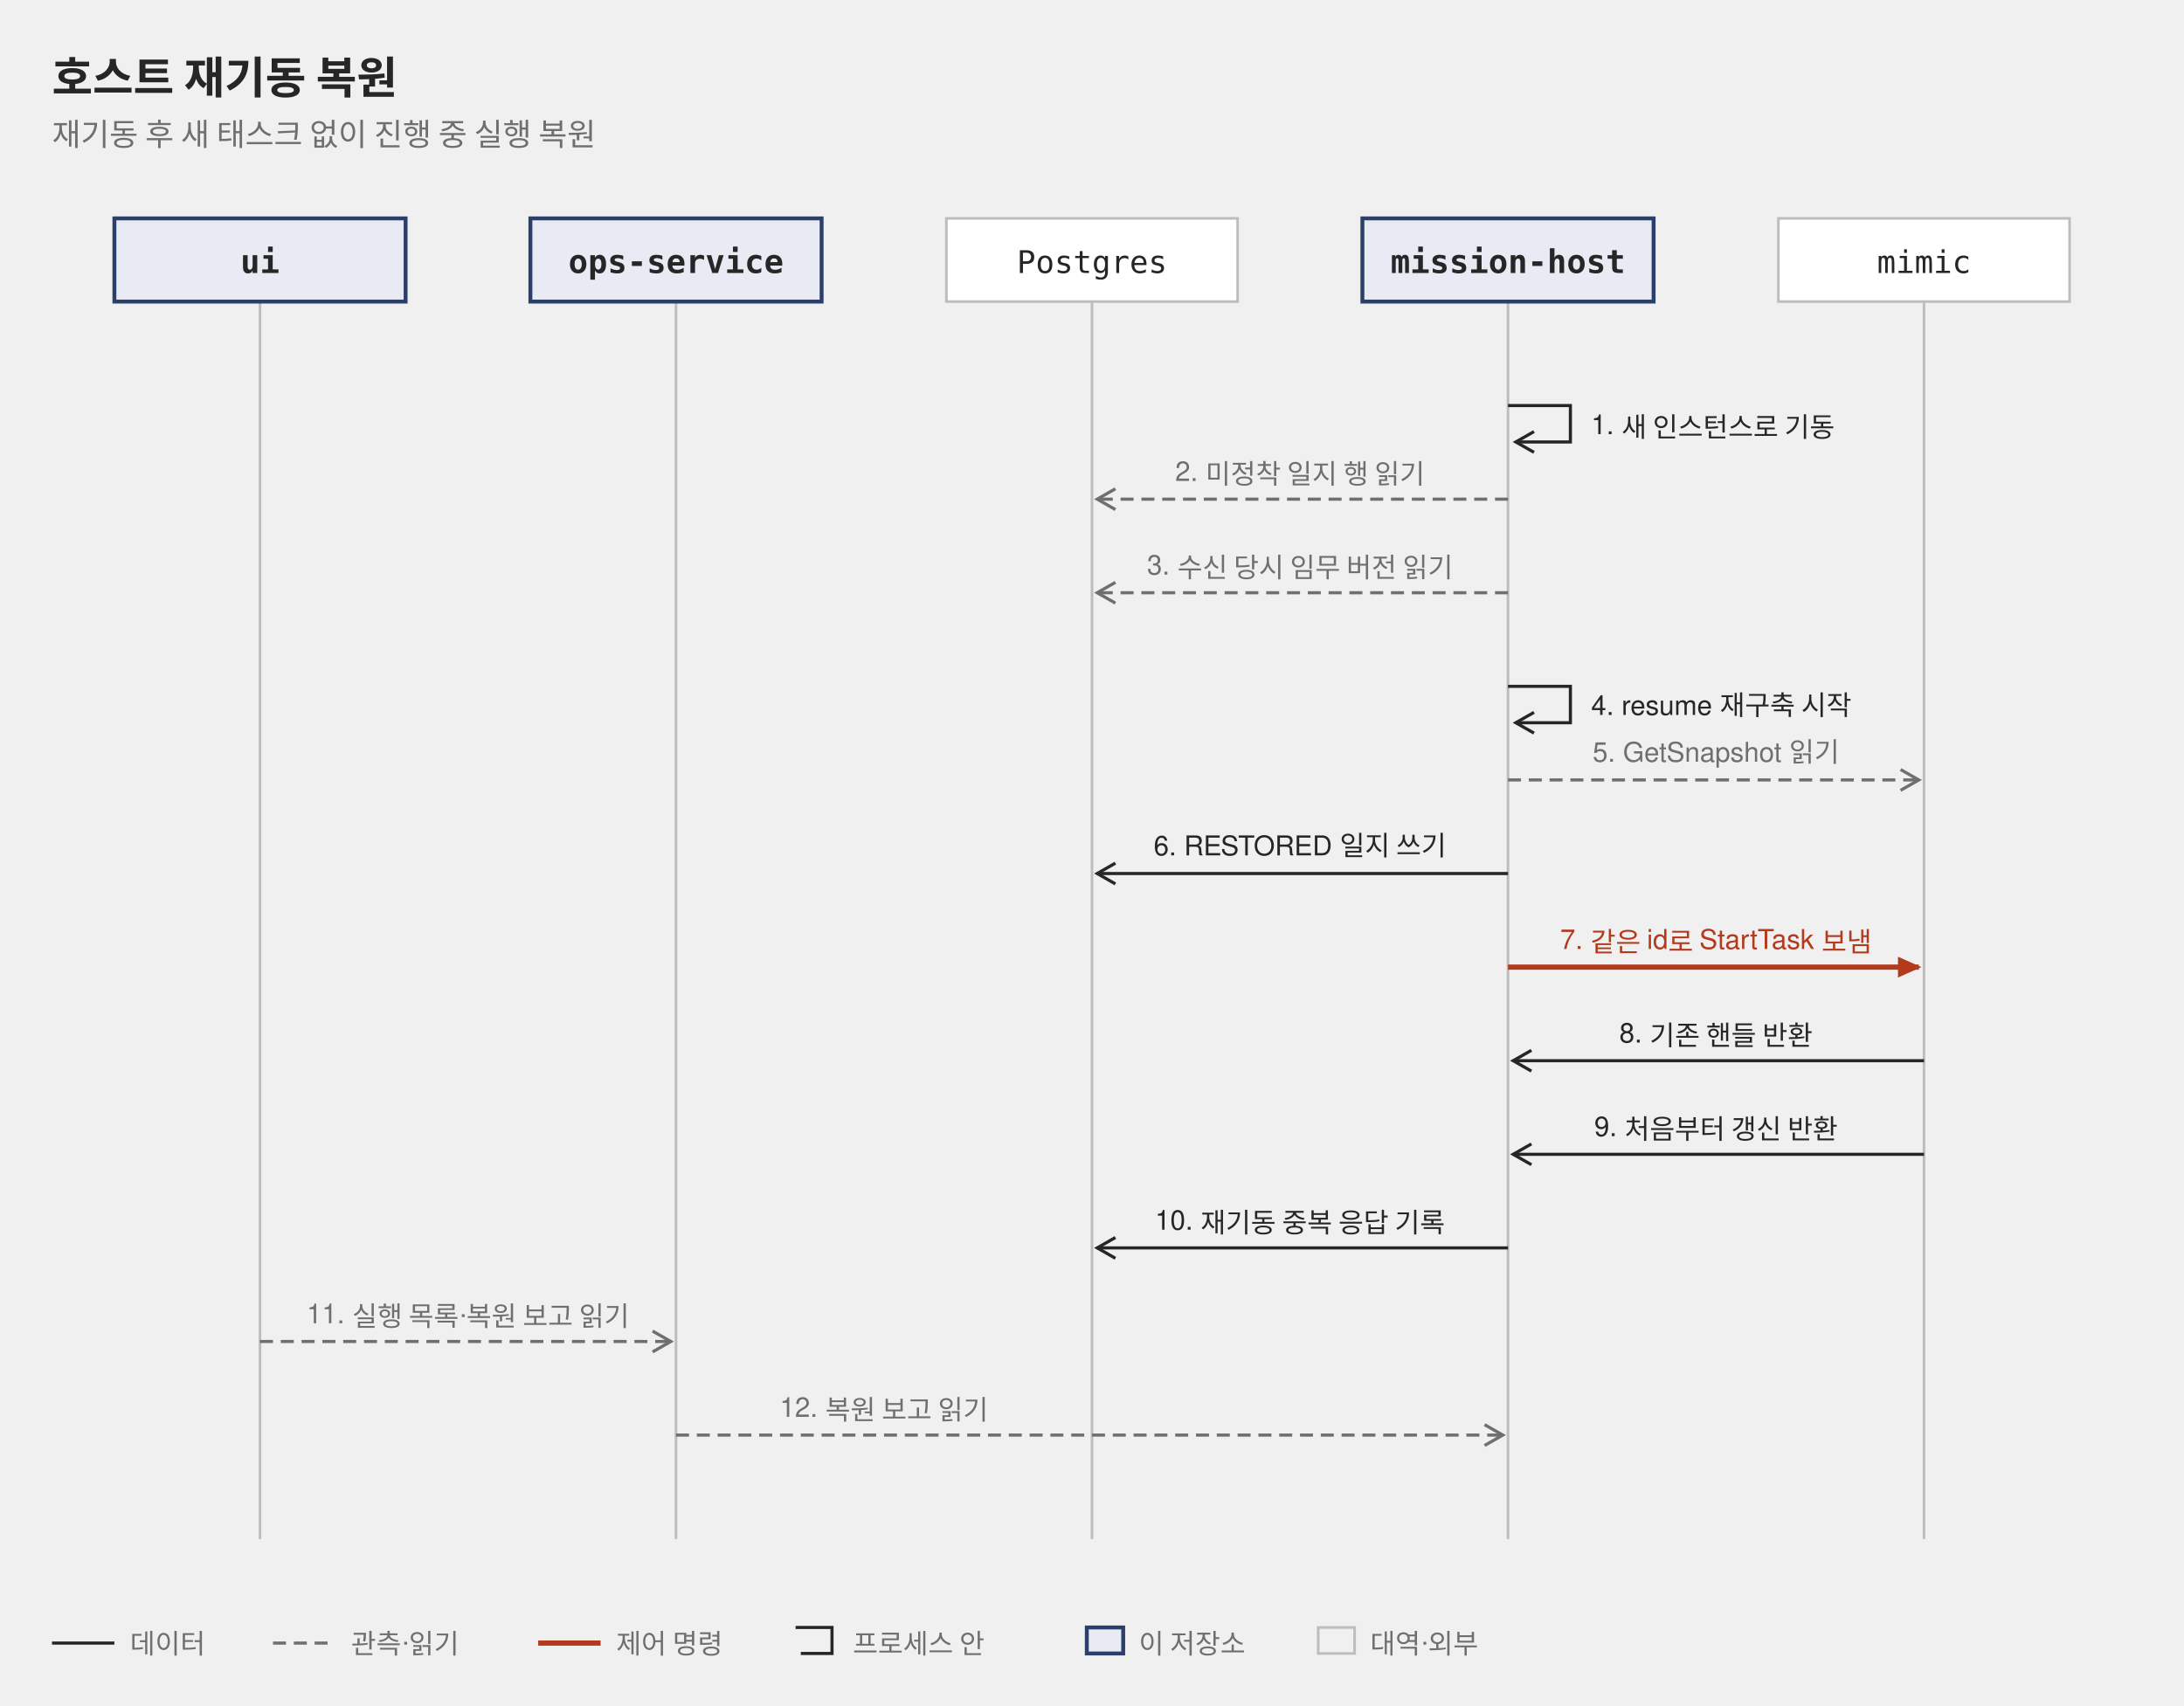
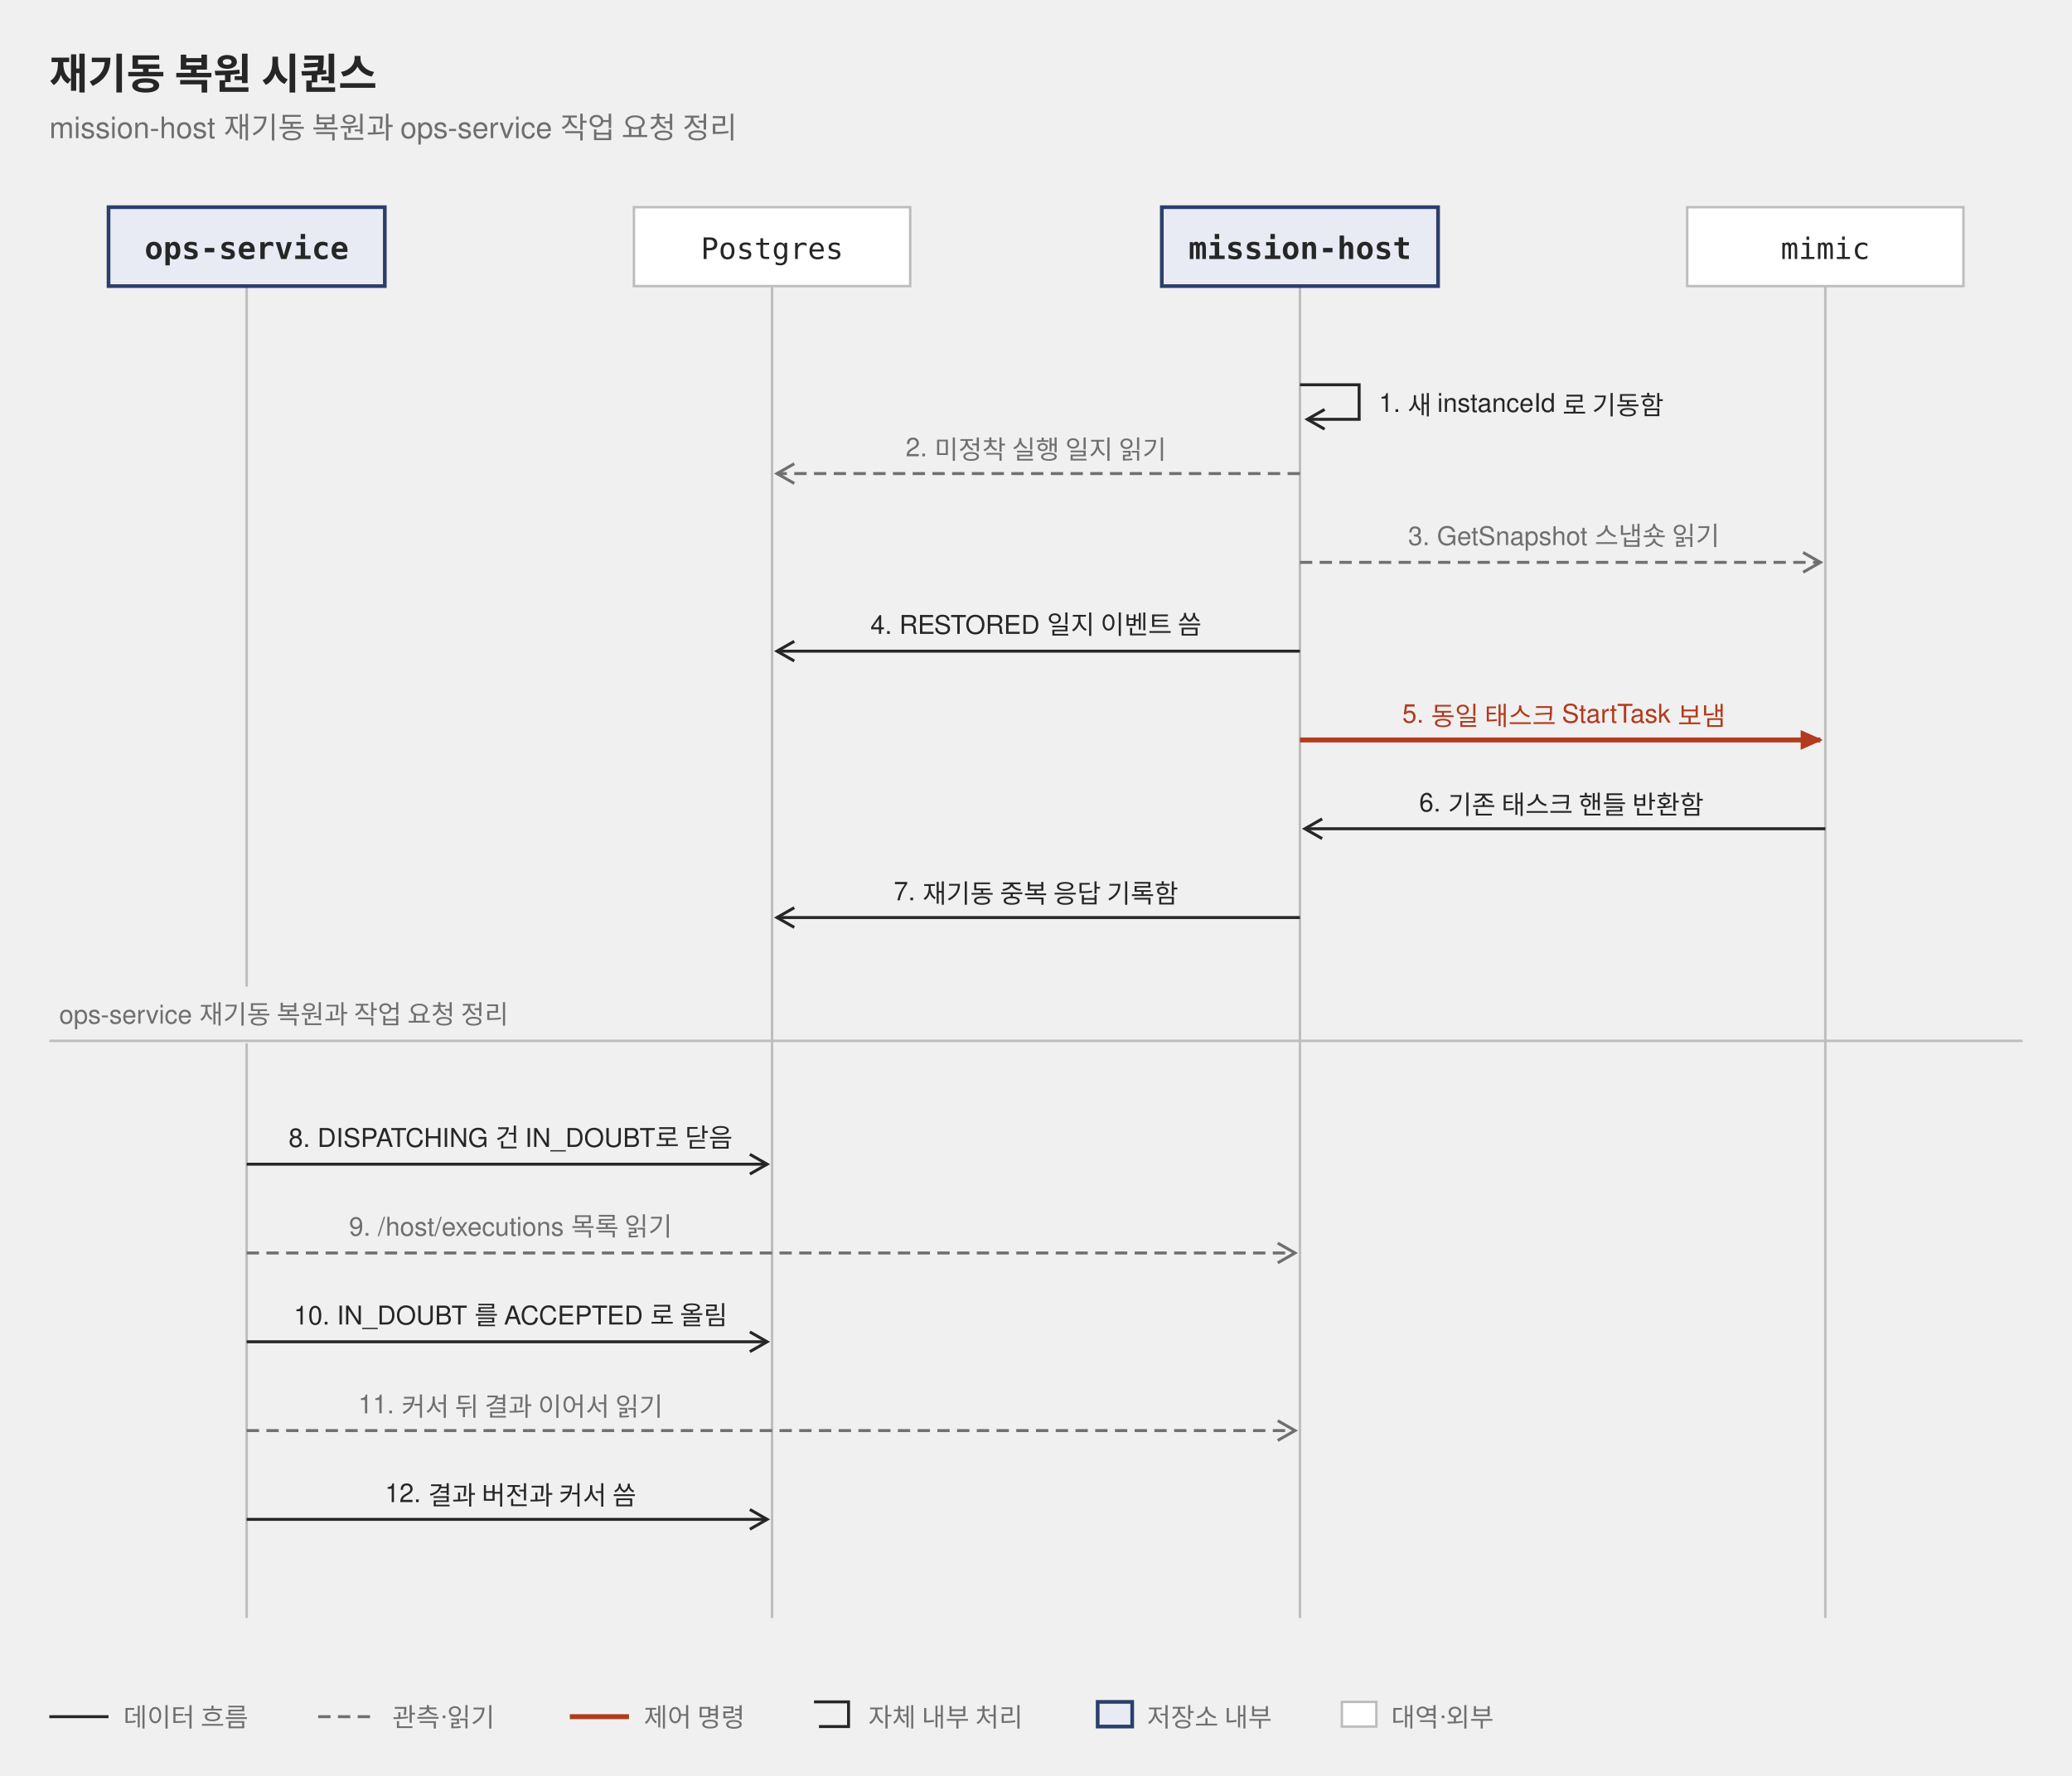
- <svg xmlns="http://www.w3.org/2000/svg" width="840" height="656" viewBox="0 0 840 656">
+ <svg xmlns="http://www.w3.org/2000/svg" width="840" height="720" viewBox="0 0 840 720">
  <defs>
    <marker id="data" markerUnits="userSpaceOnUse" markerWidth="10" markerHeight="10" refX="8" refY="5" orient="auto">
      <path d="M1,1 L8,5 L1,9" fill="none" stroke="#262626" stroke-width="1.2" />
    </marker>
    <marker id="obs" markerUnits="userSpaceOnUse" markerWidth="10" markerHeight="10" refX="8" refY="5" orient="auto">
      <path d="M1,1 L8,5 L1,9" fill="none" stroke="#6f6f6f" stroke-width="1.2" />
    </marker>
    <marker id="cmd" markerUnits="userSpaceOnUse" markerWidth="10" markerHeight="10" refX="8" refY="5" orient="auto">
      <path d="M0,1 L9,5 L0,9 Z" fill="#b23a1d" />
    </marker>
  </defs>
  <g font-family="'Helvetica Neue', Helvetica, Arial, 'Apple SD Gothic Neo', 'Malgun Gothic', 'Noto Sans KR', 'Noto Sans CJK KR', sans-serif" fill="#262626">
-     <text x="20" y="36" font-size="17" font-weight="700">호스트 재기동 복원</text>
-     <text x="20" y="56" font-size="12" fill="#6f6f6f">재기동 후 새 태스크 없이 진행 중 실행 복원</text>
+     <text x="20" y="36" font-size="17" font-weight="700">재기동 복원 시퀀스</text>
+     <text x="20" y="56" font-size="12" fill="#6f6f6f">mission-host 재기동 복원과 ops-service 작업 요청 정리</text>
    <g stroke="#bdbdbd" stroke-width="1">
-       <path d="M100,116 V592" fill="none" />
-       <path d="M260,116 V592" fill="none" />
-       <path d="M420,116 V592" fill="none" />
-       <path d="M580,116 V592" fill="none" />
-       <path d="M740,116 V592" fill="none" />
+       <path d="M100,116 V400 M100,423 V656" fill="none" />
+       <path d="M313,116 V656" fill="none" />
+       <path d="M527,116 V656" fill="none" />
+       <path d="M740,116 V656" fill="none" />
    </g>
    <rect x="44" y="84" width="112" height="32" fill="#e8ebf3" stroke="#2b3f6b" stroke-width="1.5" />
-     <text x="100" y="105" font-size="12.5" font-weight="700" text-anchor="middle" font-family="Menlo, Consolas, 'DejaVu Sans Mono', monospace">ui</text>
-     <rect x="204" y="84" width="112" height="32" fill="#e8ebf3" stroke="#2b3f6b" stroke-width="1.5" />
-     <text x="260" y="105" font-size="12.5" font-weight="700" text-anchor="middle" font-family="Menlo, Consolas, 'DejaVu Sans Mono', monospace">ops-service</text>
-     <rect x="364" y="84" width="112" height="32" fill="#ffffff" stroke="#bdbdbd" stroke-width="1" />
-     <text x="420" y="105" font-size="12" text-anchor="middle" font-family="Menlo, Consolas, 'DejaVu Sans Mono', monospace">Postgres</text>
-     <rect x="524" y="84" width="112" height="32" fill="#e8ebf3" stroke="#2b3f6b" stroke-width="1.5" />
-     <text x="580" y="105" font-size="12.5" font-weight="700" text-anchor="middle" font-family="Menlo, Consolas, 'DejaVu Sans Mono', monospace">mission-host</text>
+     <text x="100" y="105" font-size="12.5" font-weight="700" text-anchor="middle" font-family="Menlo, Consolas, 'DejaVu Sans Mono', monospace">ops-service</text>
+     <rect x="257" y="84" width="112" height="32" fill="#ffffff" stroke="#bdbdbd" stroke-width="1" />
+     <text x="313" y="105" font-size="12" text-anchor="middle" font-family="Menlo, Consolas, 'DejaVu Sans Mono', monospace">Postgres</text>
+     <rect x="471" y="84" width="112" height="32" fill="#e8ebf3" stroke="#2b3f6b" stroke-width="1.5" />
+     <text x="527" y="105" font-size="12.5" font-weight="700" text-anchor="middle" font-family="Menlo, Consolas, 'DejaVu Sans Mono', monospace">mission-host</text>
    <rect x="684" y="84" width="112" height="32" fill="#ffffff" stroke="#bdbdbd" stroke-width="1" />
    <text x="740" y="105" font-size="12" text-anchor="middle" font-family="Menlo, Consolas, 'DejaVu Sans Mono', monospace">mimic</text>
-     <path d="M580,156 H604 V170 H583" fill="none" stroke="#262626" stroke-width="1.2" marker-end="url(#data)" />
-     <text x="612" y="167" font-size="10.5" fill="#262626">1. 새 인스턴스로 기동</text>
-     <path d="M580,192 H422" fill="none" stroke="#6f6f6f" stroke-width="1.2" stroke-dasharray="5 3" marker-end="url(#obs)" />
-     <text x="500" y="185" font-size="10.5" fill="#6f6f6f" text-anchor="middle">2. 미정착 일지 행 읽기</text>
-     <path d="M580,228 H422" fill="none" stroke="#6f6f6f" stroke-width="1.2" stroke-dasharray="5 3" marker-end="url(#obs)" />
-     <text x="500" y="221" font-size="10.5" fill="#6f6f6f" text-anchor="middle">3. 수신 당시 임무 버전 읽기</text>
-     <path d="M580,264 H604 V278 H583" fill="none" stroke="#262626" stroke-width="1.2" marker-end="url(#data)" />
-     <text x="612" y="275" font-size="10.5" fill="#262626">4. resume 재구축 시작</text>
-     <path d="M580,300 H738" fill="none" stroke="#6f6f6f" stroke-width="1.2" stroke-dasharray="5 3" marker-end="url(#obs)" />
-     <text x="660" y="293" font-size="10.5" fill="#6f6f6f" text-anchor="middle">5. GetSnapshot 읽기</text>
-     <path d="M580,336 H422" fill="none" stroke="#262626" stroke-width="1.2" marker-end="url(#data)" />
-     <text x="500" y="329" font-size="10.5" fill="#262626" text-anchor="middle">6. RESTORED 일지 쓰기</text>
-     <path d="M580,372 H738" fill="none" stroke="#b23a1d" stroke-width="2" marker-end="url(#cmd)" />
-     <text x="660" y="365" font-size="10.5" fill="#b23a1d" text-anchor="middle">7. 같은 id로 StartTask 보냄</text>
-     <path d="M740,408 H582" fill="none" stroke="#262626" stroke-width="1.2" marker-end="url(#data)" />
-     <text x="660" y="401" font-size="10.5" fill="#262626" text-anchor="middle">8. 기존 핸들 반환</text>
-     <path d="M740,444 H582" fill="none" stroke="#262626" stroke-width="1.2" marker-end="url(#data)" />
-     <text x="660" y="437" font-size="10.5" fill="#262626" text-anchor="middle">9. 처음부터 갱신 반환</text>
-     <path d="M580,480 H422" fill="none" stroke="#262626" stroke-width="1.2" marker-end="url(#data)" />
-     <text x="500" y="473" font-size="10.5" fill="#262626" text-anchor="middle">10. 재기동 중복 응답 기록</text>
-     <path d="M100,516 H258" fill="none" stroke="#6f6f6f" stroke-width="1.2" stroke-dasharray="5 3" marker-end="url(#obs)" />
-     <text x="180" y="509" font-size="10.5" fill="#6f6f6f" text-anchor="middle">11. 실행 목록·복원 보고 읽기</text>
-     <path d="M260,552 H578" fill="none" stroke="#6f6f6f" stroke-width="1.2" stroke-dasharray="5 3" marker-end="url(#obs)" />
-     <text x="340" y="545" font-size="10.5" fill="#6f6f6f" text-anchor="middle">12. 복원 보고 읽기</text>
+     <path d="M527,156 H551 V170 H530" fill="none" stroke="#262626" stroke-width="1.2" marker-end="url(#data)" />
+     <text x="559" y="167" font-size="10.5" fill="#262626">1. 새 instanceId 로 기동함</text>
+     <path d="M527,192 H315" fill="none" stroke="#6f6f6f" stroke-width="1.2" stroke-dasharray="5 3" marker-end="url(#obs)" />
+     <text x="420" y="185" font-size="10.5" fill="#6f6f6f" text-anchor="middle">2. 미정착 실행 일지 읽기</text>
+     <path d="M527,228 H738" fill="none" stroke="#6f6f6f" stroke-width="1.2" stroke-dasharray="5 3" marker-end="url(#obs)" />
+     <text x="634" y="221" font-size="10.5" fill="#6f6f6f" text-anchor="middle">3. GetSnapshot 스냅숏 읽기</text>
+     <path d="M527,264 H315" fill="none" stroke="#262626" stroke-width="1.2" marker-end="url(#data)" />
+     <text x="420" y="257" font-size="10.5" fill="#262626" text-anchor="middle">4. RESTORED 일지 이벤트 씀</text>
+     <path d="M527,300 H738" fill="none" stroke="#b23a1d" stroke-width="2" marker-end="url(#cmd)" />
+     <text x="634" y="293" font-size="10.5" fill="#b23a1d" text-anchor="middle">5. 동일 태스크 StartTask 보냄</text>
+     <path d="M740,336 H529" fill="none" stroke="#262626" stroke-width="1.2" marker-end="url(#data)" />
+     <text x="633" y="329" font-size="10.5" fill="#262626" text-anchor="middle">6. 기존 태스크 핸들 반환함</text>
+     <path d="M527,372 H315" fill="none" stroke="#262626" stroke-width="1.2" marker-end="url(#data)" />
+     <text x="420" y="365" font-size="10.5" fill="#262626" text-anchor="middle">7. 재기동 중복 응답 기록함</text>
+     <path d="M20,422 H820" fill="none" stroke="#bdbdbd" stroke-width="1" />
+     <text x="24" y="415" font-size="10.5" fill="#6f6f6f">ops-service 재기동 복원과 작업 요청 정리</text>
+     <path d="M100,472 H311" fill="none" stroke="#262626" stroke-width="1.2" marker-end="url(#data)" />
+     <text x="207" y="465" font-size="10.5" fill="#262626" text-anchor="middle">8. DISPATCHING 건 IN_DOUBT로 닫음</text>
+     <path d="M100,508 H525" fill="none" stroke="#6f6f6f" stroke-width="1.2" stroke-dasharray="5 3" marker-end="url(#obs)" />
+     <text x="207" y="501" font-size="10.5" fill="#6f6f6f" text-anchor="middle">9. /host/executions 목록 읽기</text>
+     <path d="M100,544 H311" fill="none" stroke="#262626" stroke-width="1.2" marker-end="url(#data)" />
+     <text x="207" y="537" font-size="10.5" fill="#262626" text-anchor="middle">10. IN_DOUBT 를 ACCEPTED 로 올림</text>
+     <path d="M100,580 H525" fill="none" stroke="#6f6f6f" stroke-width="1.2" stroke-dasharray="5 3" marker-end="url(#obs)" />
+     <text x="207" y="573" font-size="10.5" fill="#6f6f6f" text-anchor="middle">11. 커서 뒤 결과 이어서 읽기</text>
+     <path d="M100,616 H311" fill="none" stroke="#262626" stroke-width="1.2" marker-end="url(#data)" />
+     <text x="207" y="609" font-size="10.5" fill="#262626" text-anchor="middle">12. 결과 버전과 커서 씀</text>
    <g font-size="10.5" fill="#6f6f6f">
-       <path d="M20,632 H44" fill="none" stroke="#262626" stroke-width="1.2" />
-       <text x="50" y="636">데이터</text>
-       <path d="M105,632 H129" fill="none" stroke="#6f6f6f" stroke-width="1.2" stroke-dasharray="5 3" />
-       <text x="135" y="636">관측·읽기</text>
-       <path d="M207,632 H231" fill="none" stroke="#b23a1d" stroke-width="2" />
-       <text x="237" y="636">제어 명령</text>
-       <path d="M306,626 H320 V636 H308" fill="none" stroke="#262626" stroke-width="1.2" />
-       <text x="328" y="636">프로세스 안</text>
-       <rect x="418" y="626" width="14" height="10" fill="#e8ebf3" stroke="#2b3f6b" stroke-width="1.5" />
-       <text x="438" y="636">이 저장소</text>
-       <rect x="507" y="626" width="14" height="10" fill="none" stroke="#bdbdbd" />
-       <text x="527" y="636">대역·외부</text>
+       <path d="M20,696 H44" fill="none" stroke="#262626" stroke-width="1.2" />
+       <text x="50" y="700">데이터 흐름</text>
+       <path d="M129,696 H153" fill="none" stroke="#6f6f6f" stroke-width="1.2" stroke-dasharray="5 3" />
+       <text x="159" y="700">관측·읽기</text>
+       <path d="M231,696 H255" fill="none" stroke="#b23a1d" stroke-width="2" />
+       <text x="261" y="700">제어 명령</text>
+       <path d="M330,690 H344 V700 H332" fill="none" stroke="#262626" stroke-width="1.2" />
+       <text x="352" y="700">자체 내부 처리</text>
+       <rect x="445" y="690" width="14" height="10" fill="#e8ebf3" stroke="#2b3f6b" stroke-width="1.5" />
+       <text x="465" y="700">저장소 내부</text>
+       <rect x="544" y="690" width="14" height="10" fill="#ffffff" stroke="#bdbdbd" />
+       <text x="564" y="700">대역·외부</text>
    </g>
  </g>
</svg>
